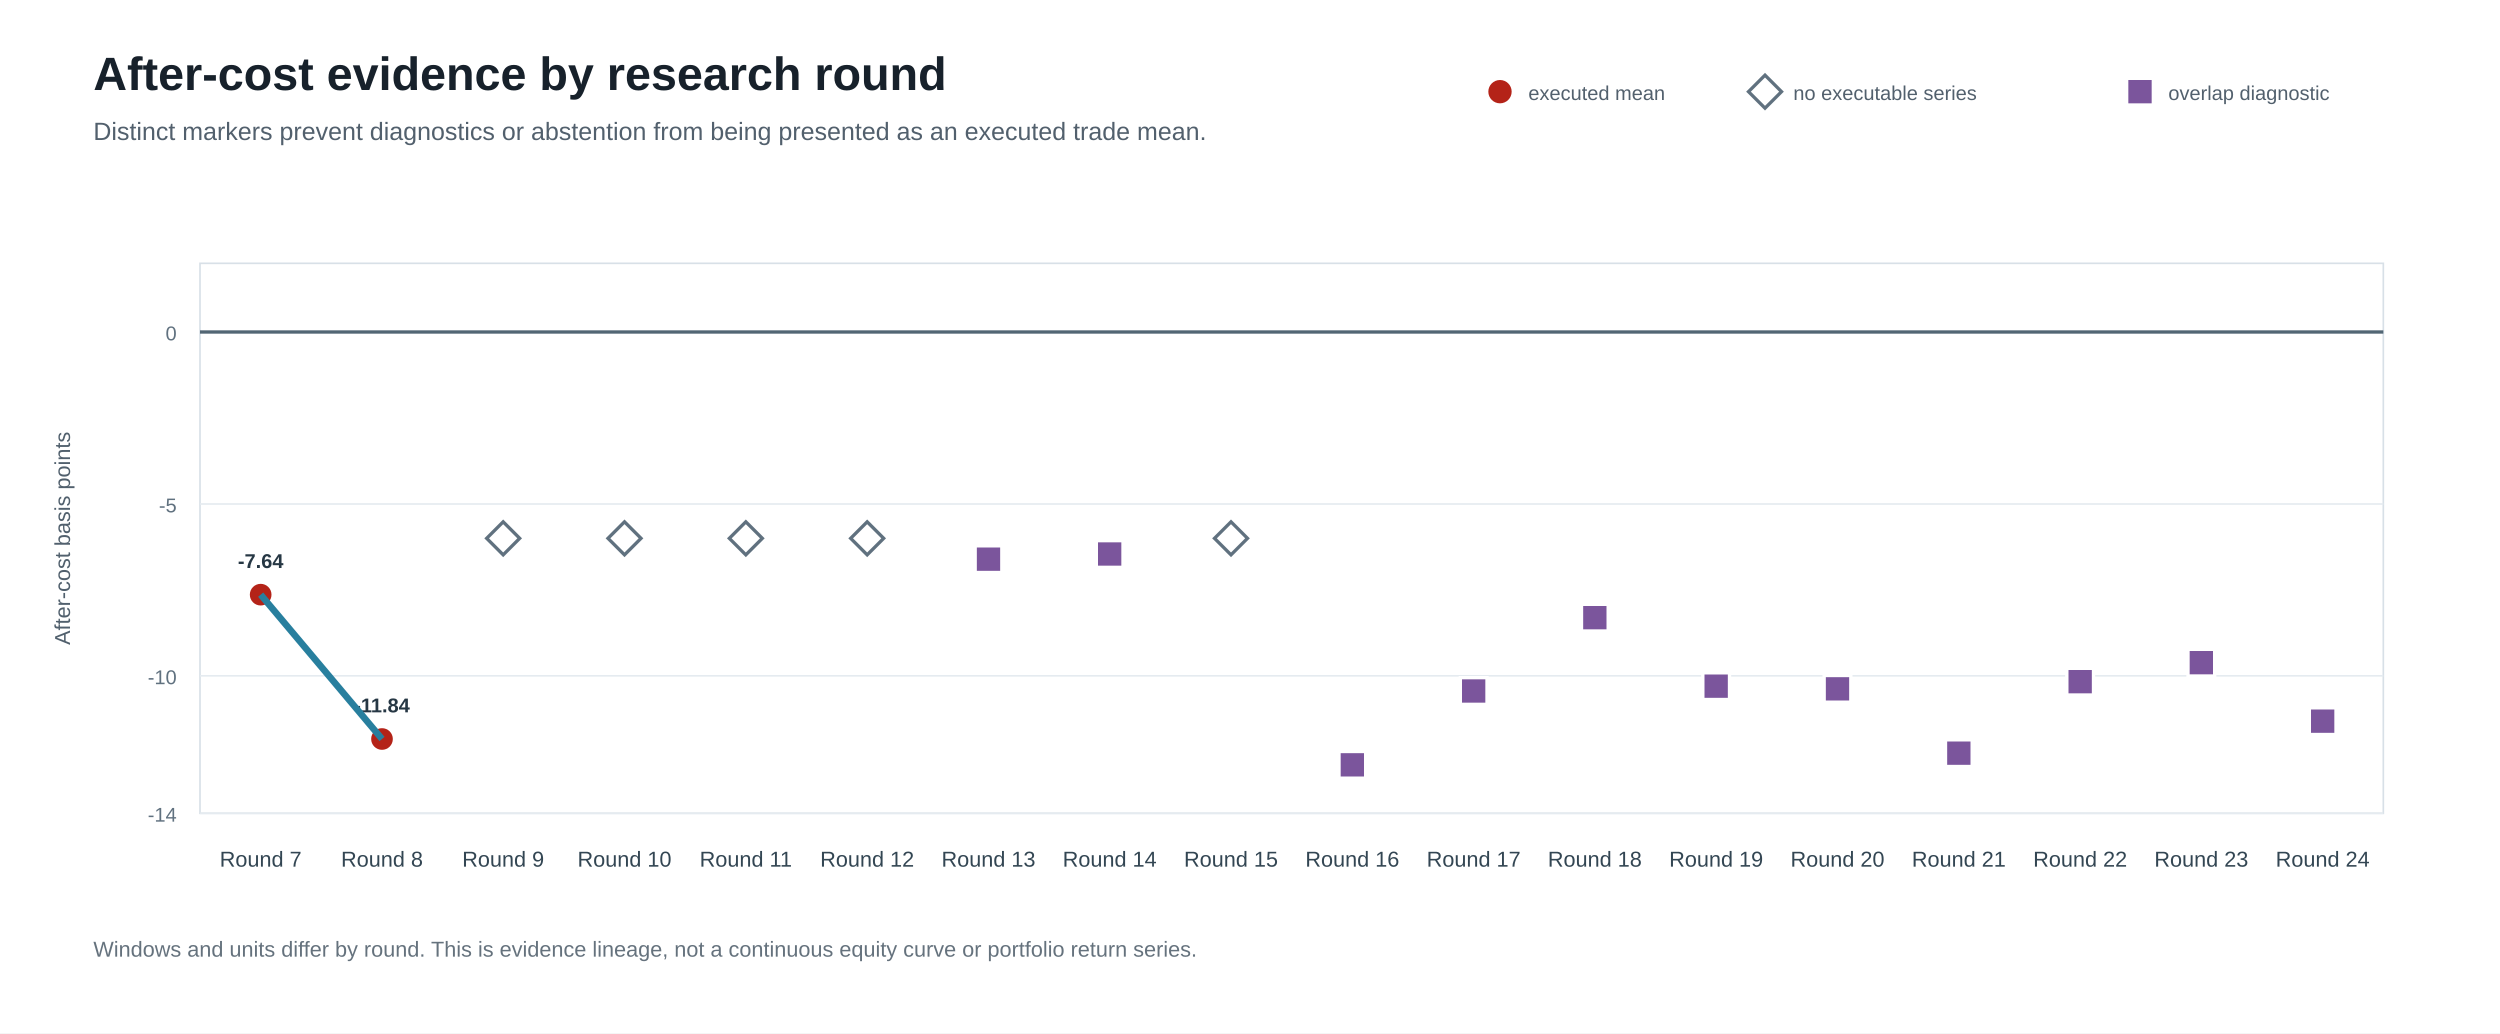
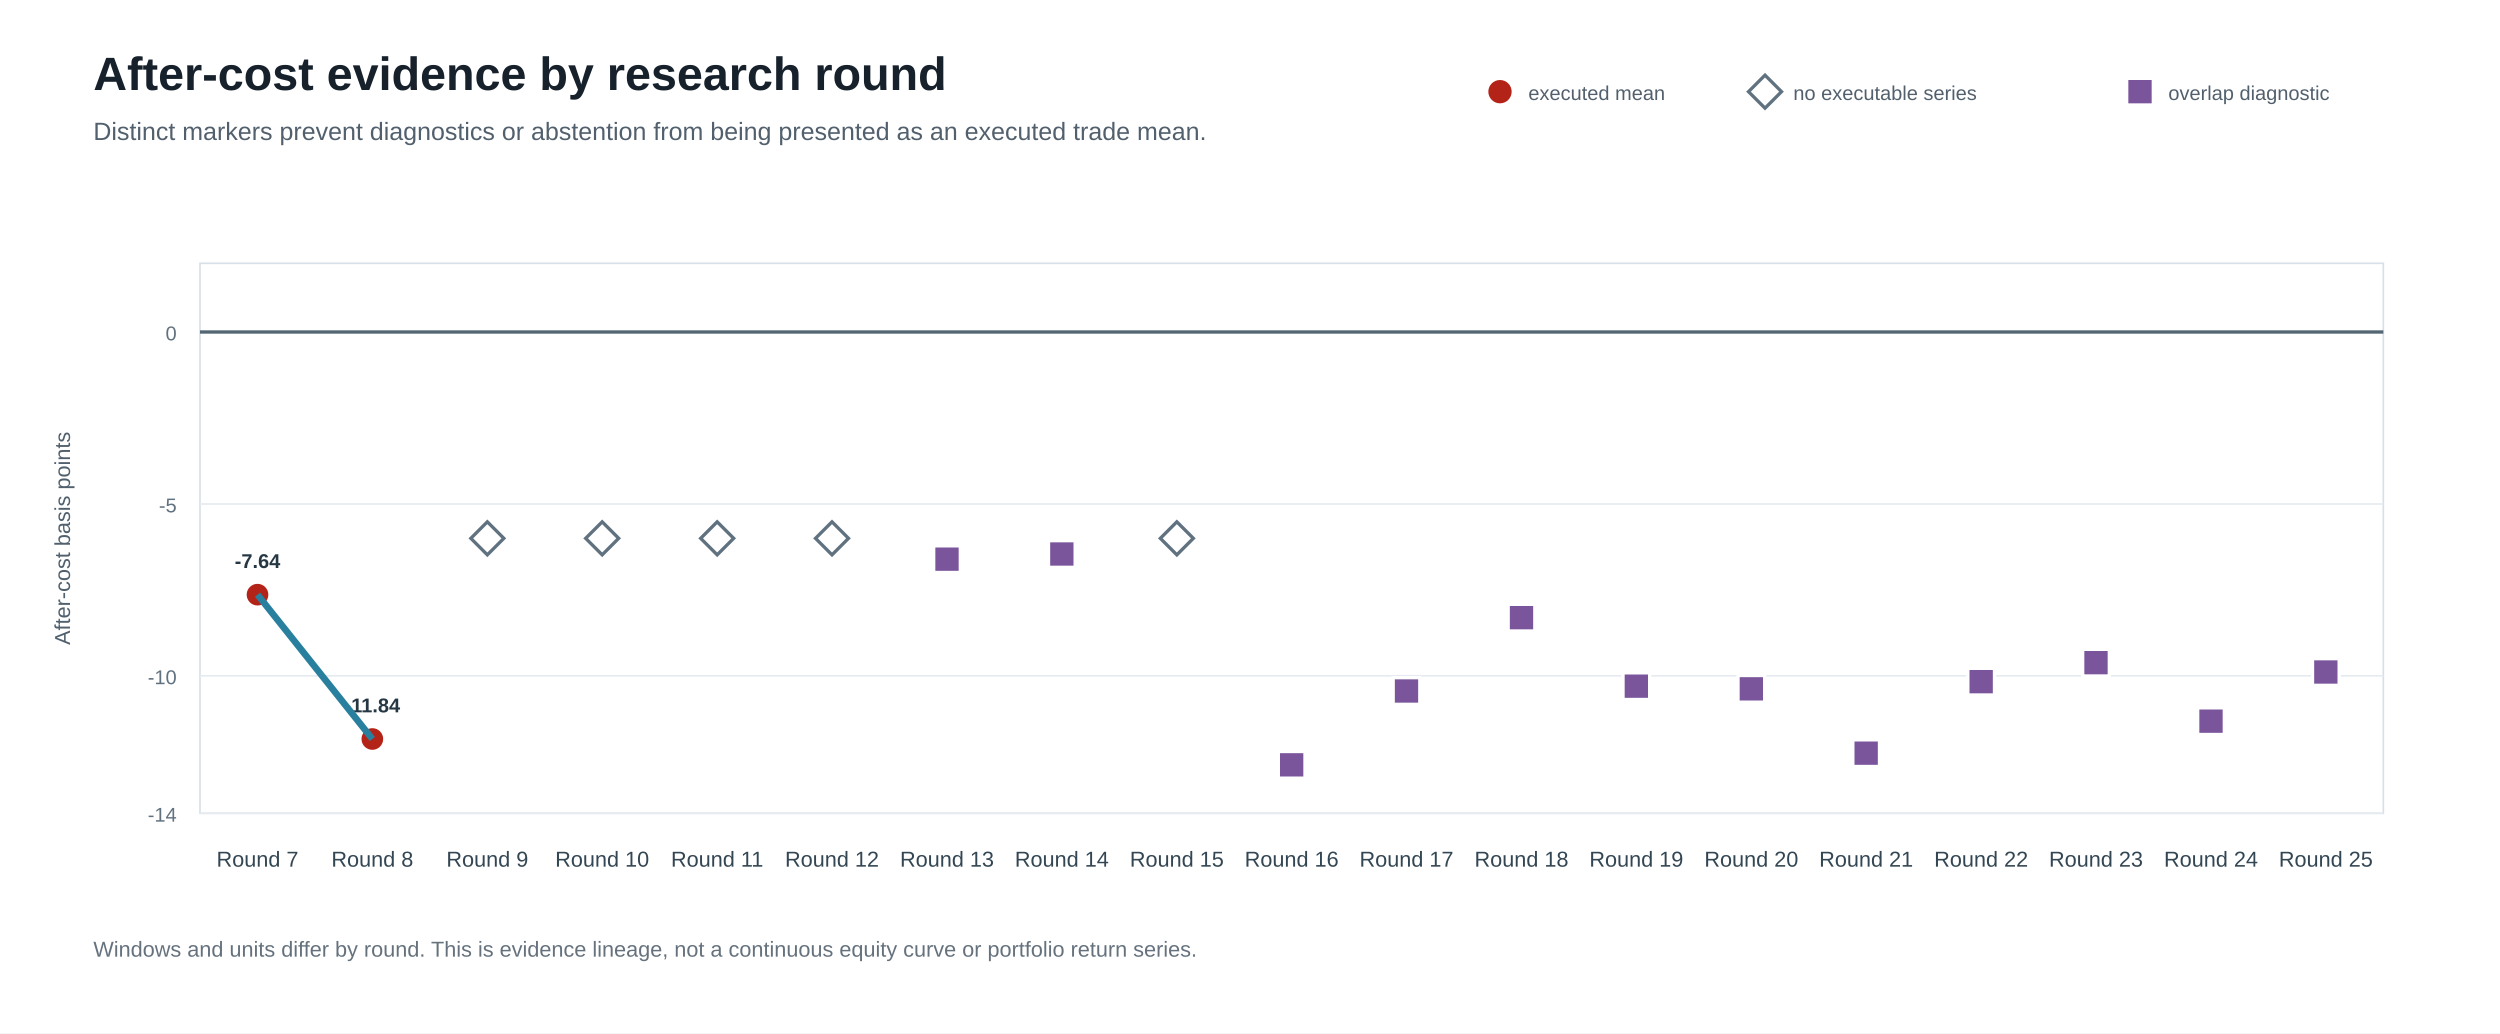
<svg xmlns="http://www.w3.org/2000/svg" width="1500" height="620" viewBox="0 0 1500 620" role="img" aria-labelledby="title desc">
  <rect width="100%" height="100%" fill="#ffffff" />
  <text x="56" y="54" font-family="Segoe UI, Arial, sans-serif" font-size="28" font-weight="700" fill="#17212b">After-cost evidence by research round</text>
  <text x="56" y="84" font-family="Segoe UI, Arial, sans-serif" font-size="15" fill="#52606d">Distinct markers prevent diagnostics or abstention from being presented as an executed trade mean.</text>
  <circle cx="900" cy="55" r="7" fill="#b42318" />
  <text x="917" y="60" font-family="Segoe UI, Arial, sans-serif" font-size="12" fill="#52606d">executed mean</text>
  <rect x="1052" y="48" width="14" height="14" fill="#ffffff" stroke="#60717f" stroke-width="2" transform="rotate(45 1059 55)" />
  <text x="1076" y="60" font-family="Segoe UI, Arial, sans-serif" font-size="12" fill="#52606d">no executable series</text>
  <rect x="1277" y="48" width="14" height="14" fill="#7b559c" />
  <text x="1301" y="60" font-family="Segoe UI, Arial, sans-serif" font-size="12" fill="#52606d">overlap diagnostic</text>
  <rect x="120" y="158" width="1310" height="330" fill="#ffffff" stroke="#d8e0e7" />
  <line x1="120" y1="488.0" x2="1430" y2="488.0" stroke="#e5ebf0" stroke-width="1" />
  <text x="106" y="493.0" text-anchor="end" font-family="Segoe UI, Arial, sans-serif" font-size="12" fill="#60717f">-14</text>
  <line x1="120" y1="405.5" x2="1430" y2="405.5" stroke="#e5ebf0" stroke-width="1" />
  <text x="106" y="410.5" text-anchor="end" font-family="Segoe UI, Arial, sans-serif" font-size="12" fill="#60717f">-10</text>
  <line x1="120" y1="302.4" x2="1430" y2="302.4" stroke="#e5ebf0" stroke-width="1" />
  <text x="106" y="307.4" text-anchor="end" font-family="Segoe UI, Arial, sans-serif" font-size="12" fill="#60717f">-5</text>
  <line x1="120" y1="199.2" x2="1430" y2="199.2" stroke="#526674" stroke-width="2" />
  <text x="106" y="204.2" text-anchor="end" font-family="Segoe UI, Arial, sans-serif" font-size="12" fill="#60717f">0</text>
-   <circle cx="156.4" cy="356.8" r="8" fill="#b42318" stroke="#ffffff" stroke-width="3" />
-   <text x="156.4" y="340.8" text-anchor="middle" font-family="Segoe UI, Arial, sans-serif" font-size="12" font-weight="700" fill="#263744">-7.64</text>
-   <text x="156.4" y="520" text-anchor="middle" font-family="Segoe UI, Arial, sans-serif" font-size="13" fill="#334653">Round 7</text>
-   <circle cx="229.2" cy="443.4" r="8" fill="#b42318" stroke="#ffffff" stroke-width="3" />
-   <text x="229.2" y="427.4" text-anchor="middle" font-family="Segoe UI, Arial, sans-serif" font-size="12" font-weight="700" fill="#263744">-11.84</text>
-   <text x="229.2" y="520" text-anchor="middle" font-family="Segoe UI, Arial, sans-serif" font-size="13" fill="#334653">Round 8</text>
-   <rect x="294.9" y="316.0" width="14" height="14" fill="#ffffff" stroke="#60717f" stroke-width="2" transform="rotate(45 301.9 323.0)" />
-   <text x="301.9" y="520" text-anchor="middle" font-family="Segoe UI, Arial, sans-serif" font-size="13" fill="#334653">Round 9</text>
-   <rect x="367.7" y="316.0" width="14" height="14" fill="#ffffff" stroke="#60717f" stroke-width="2" transform="rotate(45 374.7 323.0)" />
-   <text x="374.7" y="520" text-anchor="middle" font-family="Segoe UI, Arial, sans-serif" font-size="13" fill="#334653">Round 10</text>
-   <rect x="440.5" y="316.0" width="14" height="14" fill="#ffffff" stroke="#60717f" stroke-width="2" transform="rotate(45 447.5 323.0)" />
-   <text x="447.5" y="520" text-anchor="middle" font-family="Segoe UI, Arial, sans-serif" font-size="13" fill="#334653">Round 11</text>
-   <rect x="513.3" y="316.0" width="14" height="14" fill="#ffffff" stroke="#60717f" stroke-width="2" transform="rotate(45 520.3 323.0)" />
-   <text x="520.3" y="520" text-anchor="middle" font-family="Segoe UI, Arial, sans-serif" font-size="13" fill="#334653">Round 12</text>
-   <rect x="585.1" y="327.5" width="16" height="16" fill="#7b559c" stroke="#ffffff" stroke-width="2" />
-   <text x="593.1" y="520" text-anchor="middle" font-family="Segoe UI, Arial, sans-serif" font-size="13" fill="#334653">Round 13</text>
-   <rect x="657.8" y="324.4" width="16" height="16" fill="#7b559c" stroke="#ffffff" stroke-width="2" />
-   <text x="665.8" y="520" text-anchor="middle" font-family="Segoe UI, Arial, sans-serif" font-size="13" fill="#334653">Round 14</text>
-   <rect x="731.6" y="316.0" width="14" height="14" fill="#ffffff" stroke="#60717f" stroke-width="2" transform="rotate(45 738.6 323.0)" />
-   <text x="738.6" y="520" text-anchor="middle" font-family="Segoe UI, Arial, sans-serif" font-size="13" fill="#334653">Round 15</text>
-   <rect x="803.4" y="450.9" width="16" height="16" fill="#7b559c" stroke="#ffffff" stroke-width="2" />
-   <text x="811.4" y="520" text-anchor="middle" font-family="Segoe UI, Arial, sans-serif" font-size="13" fill="#334653">Round 16</text>
-   <rect x="876.2" y="406.6" width="16" height="16" fill="#7b559c" stroke="#ffffff" stroke-width="2" />
-   <text x="884.2" y="520" text-anchor="middle" font-family="Segoe UI, Arial, sans-serif" font-size="13" fill="#334653">Round 17</text>
-   <rect x="948.9" y="362.6" width="16" height="16" fill="#7b559c" stroke="#ffffff" stroke-width="2" />
-   <text x="956.9" y="520" text-anchor="middle" font-family="Segoe UI, Arial, sans-serif" font-size="13" fill="#334653">Round 18</text>
-   <rect x="1021.7" y="403.7" width="16" height="16" fill="#7b559c" stroke="#ffffff" stroke-width="2" />
-   <text x="1029.7" y="520" text-anchor="middle" font-family="Segoe UI, Arial, sans-serif" font-size="13" fill="#334653">Round 19</text>
-   <rect x="1094.5" y="405.3" width="16" height="16" fill="#7b559c" stroke="#ffffff" stroke-width="2" />
-   <text x="1102.5" y="520" text-anchor="middle" font-family="Segoe UI, Arial, sans-serif" font-size="13" fill="#334653">Round 20</text>
-   <rect x="1167.3" y="443.9" width="16" height="16" fill="#7b559c" stroke="#ffffff" stroke-width="2" />
-   <text x="1175.3" y="520" text-anchor="middle" font-family="Segoe UI, Arial, sans-serif" font-size="13" fill="#334653">Round 21</text>
-   <rect x="1240.1" y="401.0" width="16" height="16" fill="#7b559c" stroke="#ffffff" stroke-width="2" />
-   <text x="1248.1" y="520" text-anchor="middle" font-family="Segoe UI, Arial, sans-serif" font-size="13" fill="#334653">Round 22</text>
-   <rect x="1312.8" y="389.6" width="16" height="16" fill="#7b559c" stroke="#ffffff" stroke-width="2" />
-   <text x="1320.8" y="520" text-anchor="middle" font-family="Segoe UI, Arial, sans-serif" font-size="13" fill="#334653">Round 23</text>
-   <rect x="1385.6" y="424.7" width="16" height="16" fill="#7b559c" stroke="#ffffff" stroke-width="2" />
-   <text x="1393.6" y="520" text-anchor="middle" font-family="Segoe UI, Arial, sans-serif" font-size="13" fill="#334653">Round 24</text>
-   <polyline points="156.4,356.8 229.2,443.4" fill="none" stroke="#287f9e" stroke-width="4" />
+   <circle cx="154.5" cy="356.8" r="8" fill="#b42318" stroke="#ffffff" stroke-width="3" />
+   <text x="154.5" y="340.8" text-anchor="middle" font-family="Segoe UI, Arial, sans-serif" font-size="12" font-weight="700" fill="#263744">-7.64</text>
+   <text x="154.5" y="520" text-anchor="middle" font-family="Segoe UI, Arial, sans-serif" font-size="13" fill="#334653">Round 7</text>
+   <circle cx="223.4" cy="443.4" r="8" fill="#b42318" stroke="#ffffff" stroke-width="3" />
+   <text x="223.4" y="427.4" text-anchor="middle" font-family="Segoe UI, Arial, sans-serif" font-size="12" font-weight="700" fill="#263744">-11.84</text>
+   <text x="223.4" y="520" text-anchor="middle" font-family="Segoe UI, Arial, sans-serif" font-size="13" fill="#334653">Round 8</text>
+   <rect x="285.4" y="316.0" width="14" height="14" fill="#ffffff" stroke="#60717f" stroke-width="2" transform="rotate(45 292.4 323.0)" />
+   <text x="292.4" y="520" text-anchor="middle" font-family="Segoe UI, Arial, sans-serif" font-size="13" fill="#334653">Round 9</text>
+   <rect x="354.3" y="316.0" width="14" height="14" fill="#ffffff" stroke="#60717f" stroke-width="2" transform="rotate(45 361.3 323.0)" />
+   <text x="361.3" y="520" text-anchor="middle" font-family="Segoe UI, Arial, sans-serif" font-size="13" fill="#334653">Round 10</text>
+   <rect x="423.3" y="316.0" width="14" height="14" fill="#ffffff" stroke="#60717f" stroke-width="2" transform="rotate(45 430.3 323.0)" />
+   <text x="430.3" y="520" text-anchor="middle" font-family="Segoe UI, Arial, sans-serif" font-size="13" fill="#334653">Round 11</text>
+   <rect x="492.2" y="316.0" width="14" height="14" fill="#ffffff" stroke="#60717f" stroke-width="2" transform="rotate(45 499.2 323.0)" />
+   <text x="499.2" y="520" text-anchor="middle" font-family="Segoe UI, Arial, sans-serif" font-size="13" fill="#334653">Round 12</text>
+   <rect x="560.2" y="327.5" width="16" height="16" fill="#7b559c" stroke="#ffffff" stroke-width="2" />
+   <text x="568.2" y="520" text-anchor="middle" font-family="Segoe UI, Arial, sans-serif" font-size="13" fill="#334653">Round 13</text>
+   <rect x="629.1" y="324.4" width="16" height="16" fill="#7b559c" stroke="#ffffff" stroke-width="2" />
+   <text x="637.1" y="520" text-anchor="middle" font-family="Segoe UI, Arial, sans-serif" font-size="13" fill="#334653">Round 14</text>
+   <rect x="699.1" y="316.0" width="14" height="14" fill="#ffffff" stroke="#60717f" stroke-width="2" transform="rotate(45 706.1 323.0)" />
+   <text x="706.1" y="520" text-anchor="middle" font-family="Segoe UI, Arial, sans-serif" font-size="13" fill="#334653">Round 15</text>
+   <rect x="767.0" y="450.9" width="16" height="16" fill="#7b559c" stroke="#ffffff" stroke-width="2" />
+   <text x="775.0" y="520" text-anchor="middle" font-family="Segoe UI, Arial, sans-serif" font-size="13" fill="#334653">Round 16</text>
+   <rect x="835.9" y="406.6" width="16" height="16" fill="#7b559c" stroke="#ffffff" stroke-width="2" />
+   <text x="843.9" y="520" text-anchor="middle" font-family="Segoe UI, Arial, sans-serif" font-size="13" fill="#334653">Round 17</text>
+   <rect x="904.9" y="362.6" width="16" height="16" fill="#7b559c" stroke="#ffffff" stroke-width="2" />
+   <text x="912.9" y="520" text-anchor="middle" font-family="Segoe UI, Arial, sans-serif" font-size="13" fill="#334653">Round 18</text>
+   <rect x="973.8" y="403.7" width="16" height="16" fill="#7b559c" stroke="#ffffff" stroke-width="2" />
+   <text x="981.8" y="520" text-anchor="middle" font-family="Segoe UI, Arial, sans-serif" font-size="13" fill="#334653">Round 19</text>
+   <rect x="1042.8" y="405.3" width="16" height="16" fill="#7b559c" stroke="#ffffff" stroke-width="2" />
+   <text x="1050.8" y="520" text-anchor="middle" font-family="Segoe UI, Arial, sans-serif" font-size="13" fill="#334653">Round 20</text>
+   <rect x="1111.7" y="443.9" width="16" height="16" fill="#7b559c" stroke="#ffffff" stroke-width="2" />
+   <text x="1119.7" y="520" text-anchor="middle" font-family="Segoe UI, Arial, sans-serif" font-size="13" fill="#334653">Round 21</text>
+   <rect x="1180.7" y="401.0" width="16" height="16" fill="#7b559c" stroke="#ffffff" stroke-width="2" />
+   <text x="1188.7" y="520" text-anchor="middle" font-family="Segoe UI, Arial, sans-serif" font-size="13" fill="#334653">Round 22</text>
+   <rect x="1249.6" y="389.6" width="16" height="16" fill="#7b559c" stroke="#ffffff" stroke-width="2" />
+   <text x="1257.6" y="520" text-anchor="middle" font-family="Segoe UI, Arial, sans-serif" font-size="13" fill="#334653">Round 23</text>
+   <rect x="1318.6" y="424.7" width="16" height="16" fill="#7b559c" stroke="#ffffff" stroke-width="2" />
+   <text x="1326.6" y="520" text-anchor="middle" font-family="Segoe UI, Arial, sans-serif" font-size="13" fill="#334653">Round 24</text>
+   <rect x="1387.5" y="395.2" width="16" height="16" fill="#7b559c" stroke="#ffffff" stroke-width="2" />
+   <text x="1395.5" y="520" text-anchor="middle" font-family="Segoe UI, Arial, sans-serif" font-size="13" fill="#334653">Round 25</text>
+   <polyline points="154.5,356.8 223.4,443.4" fill="none" stroke="#287f9e" stroke-width="4" />
  <text x="42" y="323" transform="rotate(-90 42 323)" text-anchor="middle" font-family="Segoe UI, Arial, sans-serif" font-size="13" fill="#51606d">After-cost basis points</text>
  <text x="56" y="574" font-family="Segoe UI, Arial, sans-serif" font-size="13" fill="#65727d">Windows and units differ by round. This is evidence lineage, not a continuous equity curve or portfolio return series.</text>
</svg>
